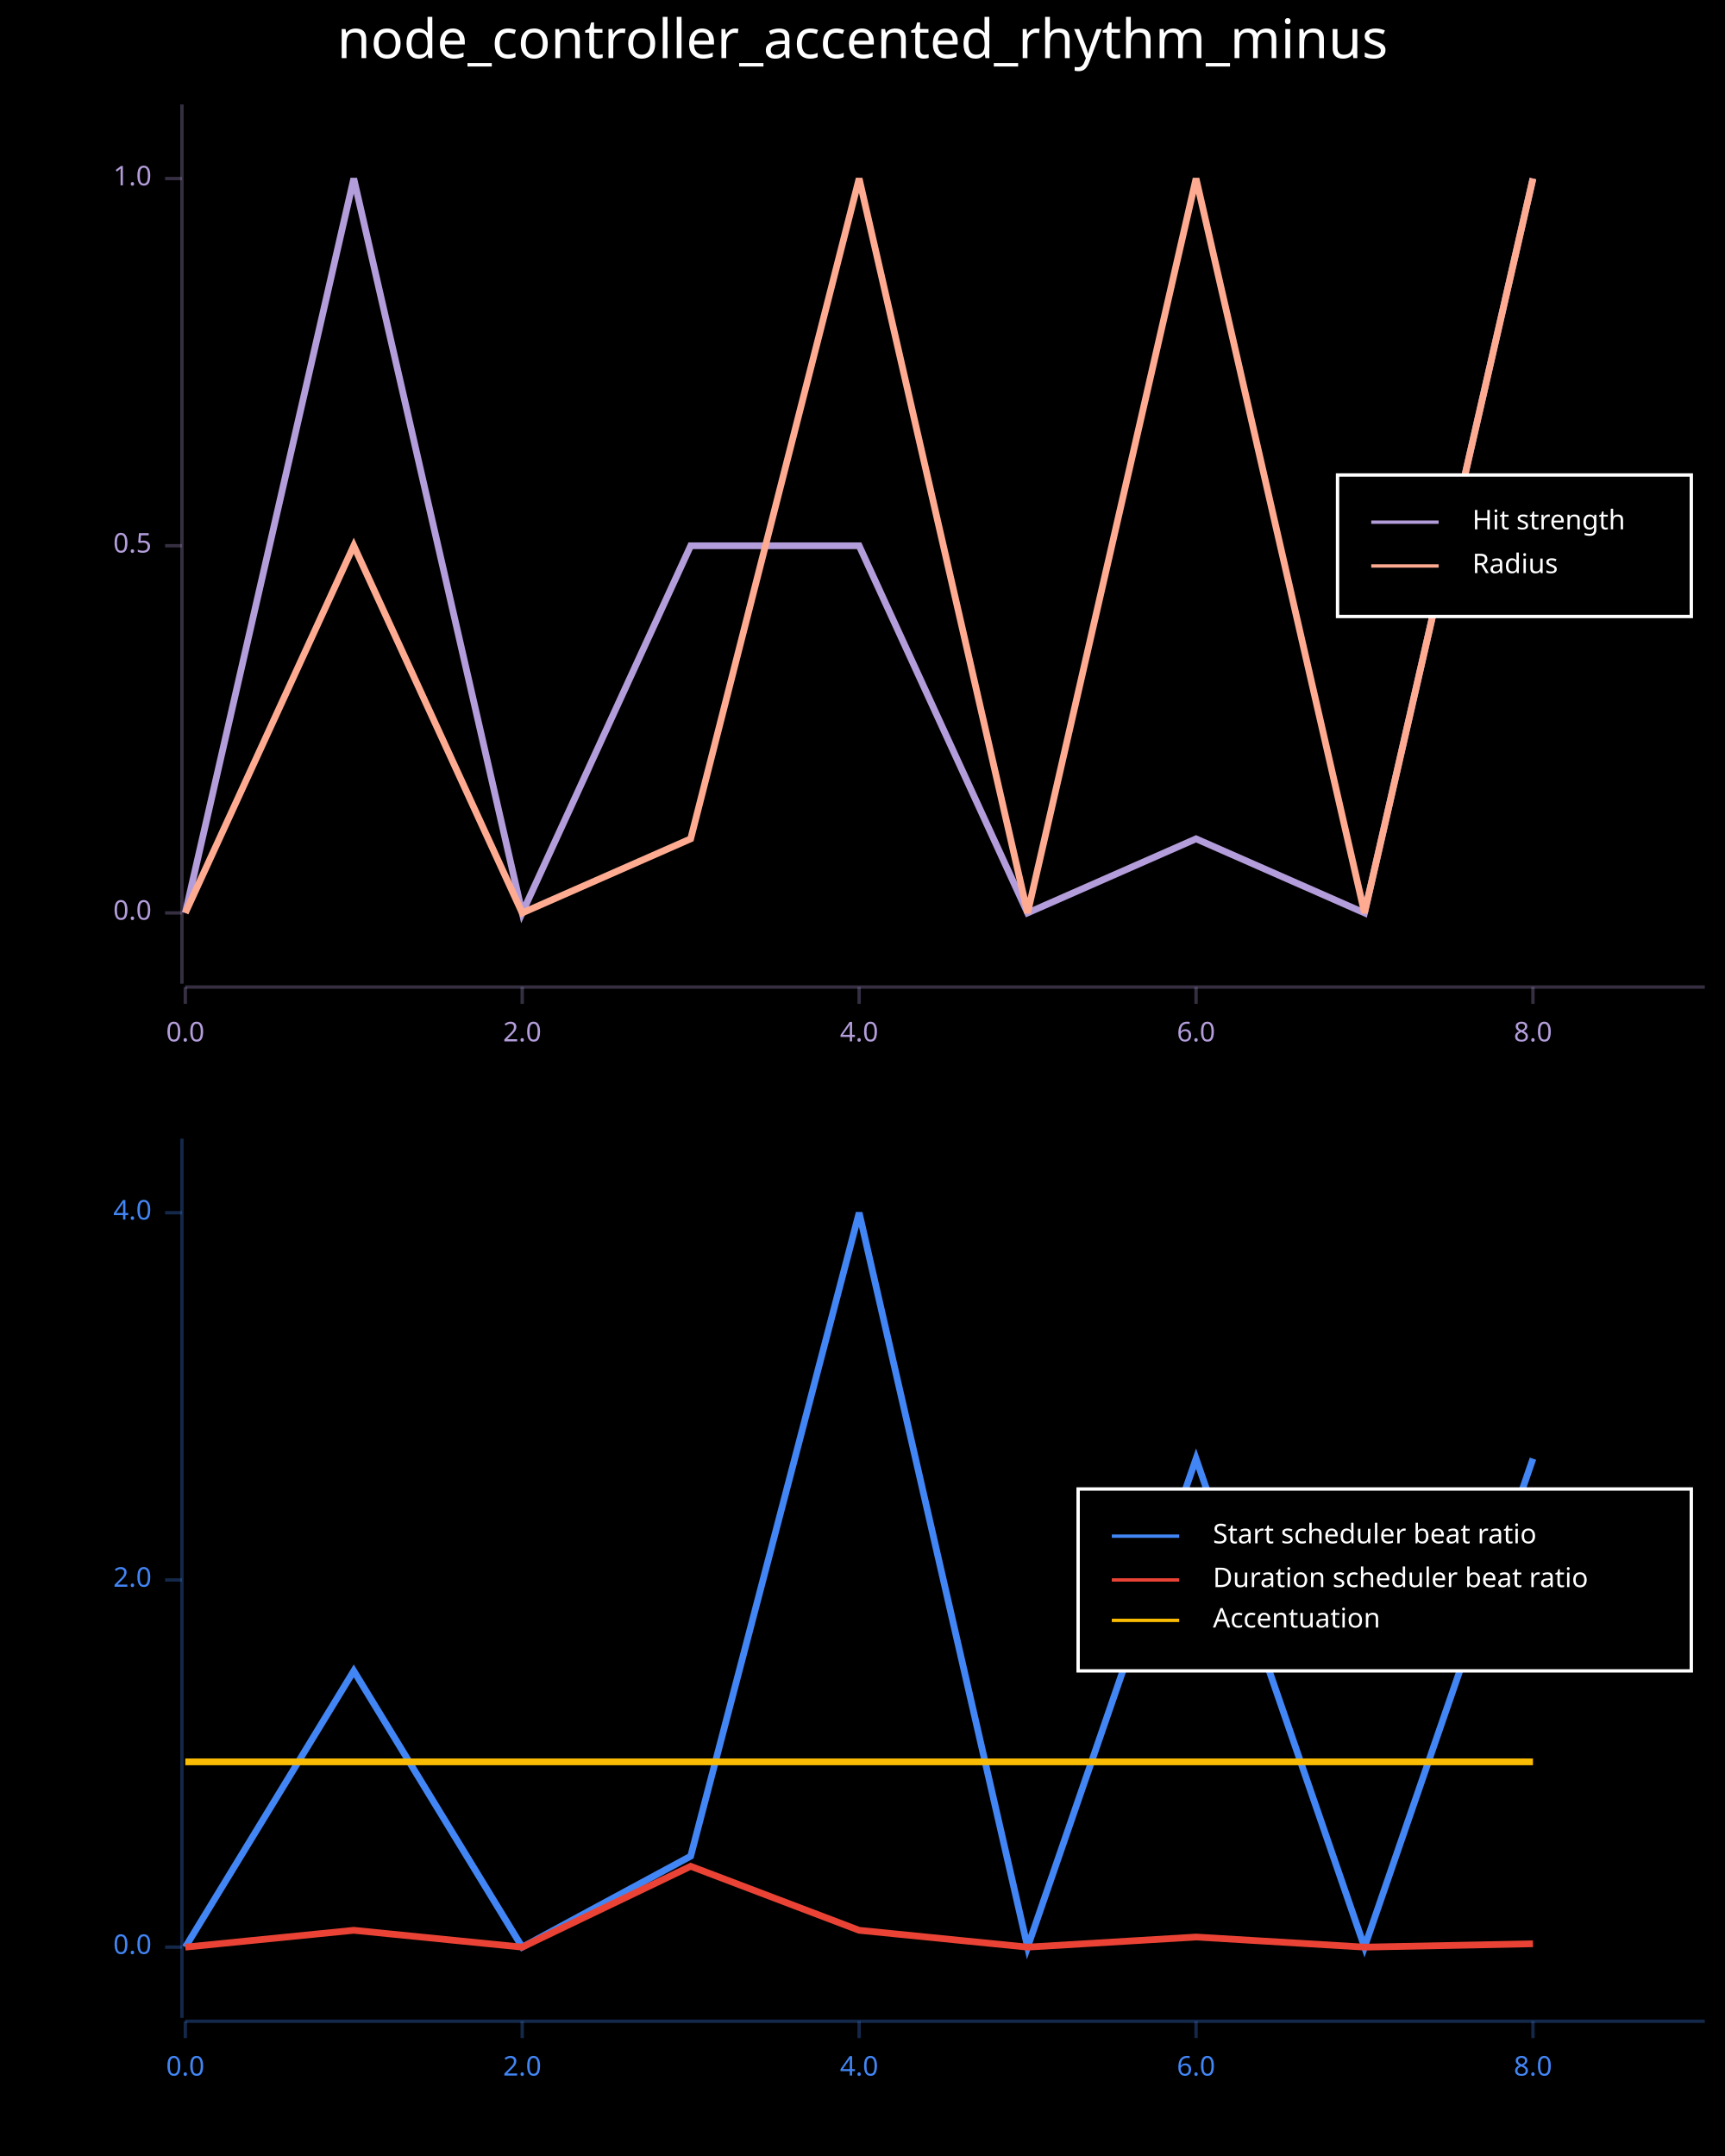
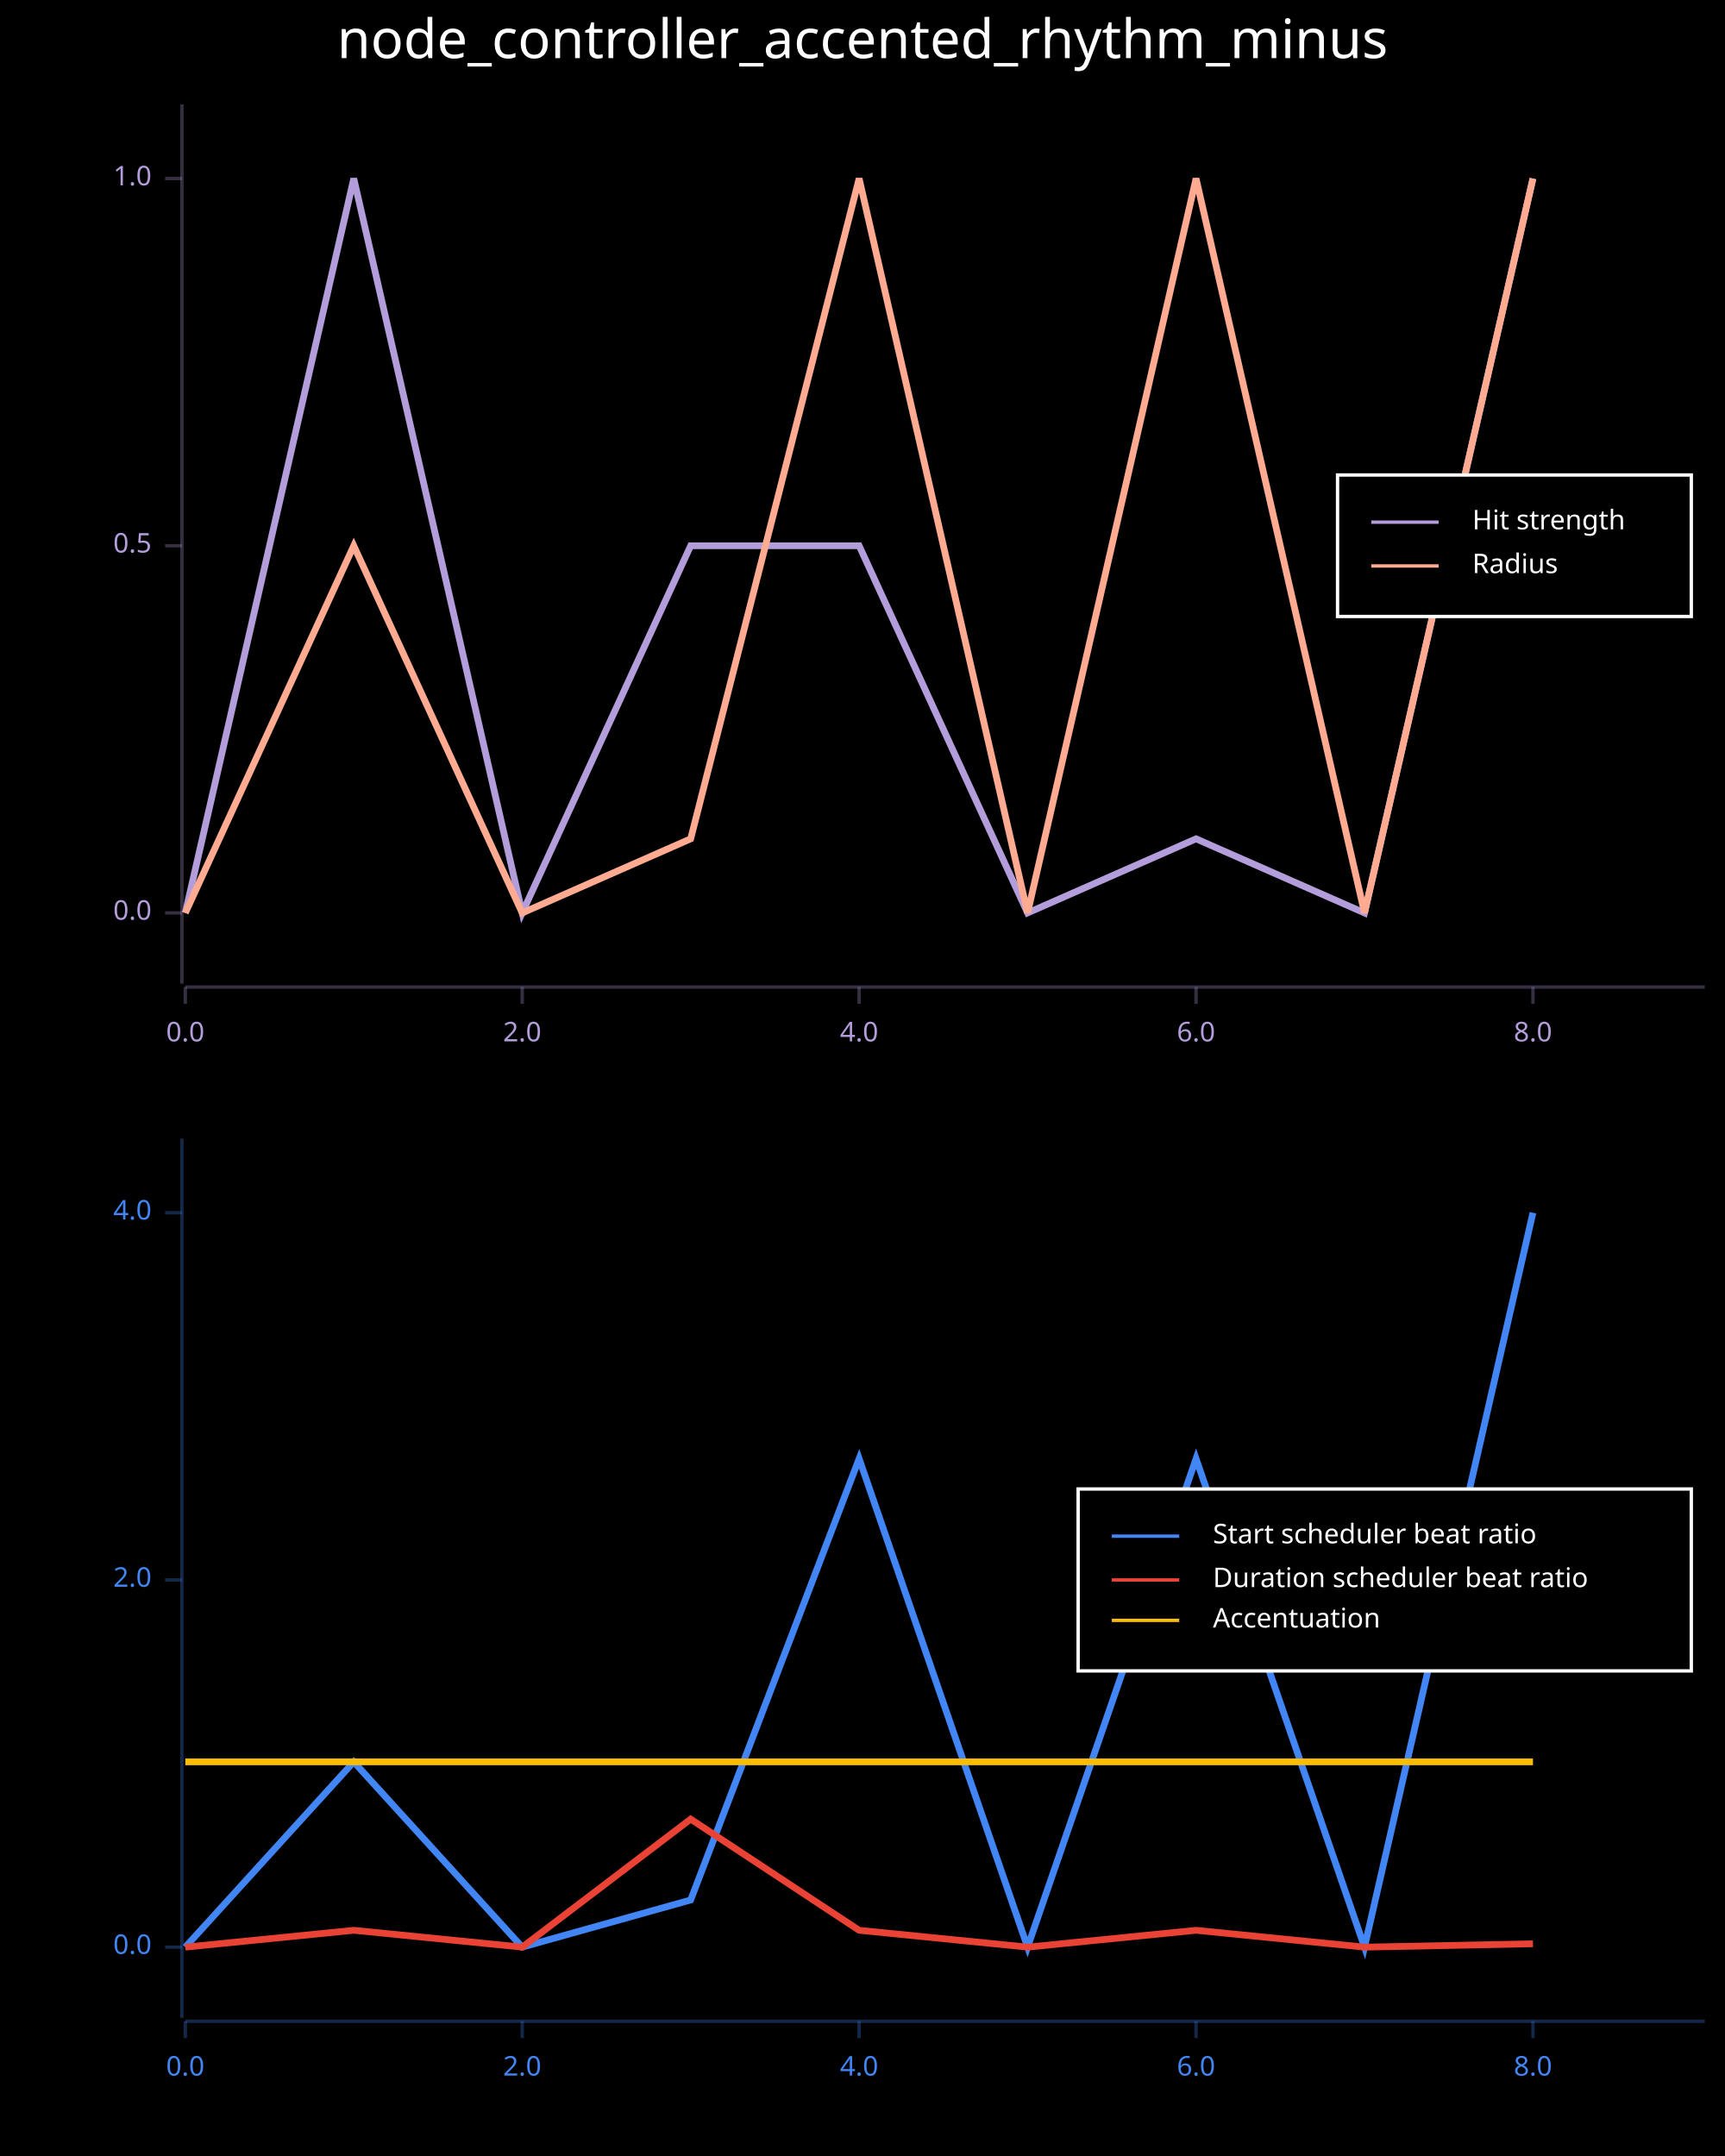
<svg xmlns="http://www.w3.org/2000/svg" width="512" height="640" viewBox="0 0 512 640">
  <rect x="0" y="0" width="512" height="640" opacity="1" fill="#000000" stroke="none" />
  <text x="256" y="5" dy="0.76em" text-anchor="middle" font-family="sans-serif" font-size="16.129" opacity="1" fill="#FFFFFF">
node_controller_accented_rhythm_minus
</text>
  <polyline fill="none" opacity="0.3" stroke="#B39DDB" stroke-width="1" points="54,31 54,292 " />
  <text x="45" y="271" dy="0.5ex" text-anchor="end" font-family="sans-serif" font-size="8.065" opacity="1" fill="#B39DDB">
0.0
</text>
  <polyline fill="none" opacity="0.3" stroke="#B39DDB" stroke-width="1" points="49,271 54,271 " />
  <text x="45" y="162" dy="0.5ex" text-anchor="end" font-family="sans-serif" font-size="8.065" opacity="1" fill="#B39DDB">
0.5
</text>
  <polyline fill="none" opacity="0.3" stroke="#B39DDB" stroke-width="1" points="49,162 54,162 " />
  <text x="45" y="53" dy="0.5ex" text-anchor="end" font-family="sans-serif" font-size="8.065" opacity="1" fill="#B39DDB">
1.0
</text>
  <polyline fill="none" opacity="0.3" stroke="#B39DDB" stroke-width="1" points="49,53 54,53 " />
  <polyline fill="none" opacity="0.3" stroke="#B39DDB" stroke-width="1" points="55,293 506,293 " />
  <text x="55" y="303" dy="0.76em" text-anchor="middle" font-family="sans-serif" font-size="8.065" opacity="1" fill="#B39DDB">
0.0
</text>
  <polyline fill="none" opacity="0.3" stroke="#B39DDB" stroke-width="1" points="55,293 55,298 " />
  <text x="155" y="303" dy="0.76em" text-anchor="middle" font-family="sans-serif" font-size="8.065" opacity="1" fill="#B39DDB">
2.0
</text>
  <polyline fill="none" opacity="0.3" stroke="#B39DDB" stroke-width="1" points="155,293 155,298 " />
  <text x="255" y="303" dy="0.76em" text-anchor="middle" font-family="sans-serif" font-size="8.065" opacity="1" fill="#B39DDB">
4.0
</text>
  <polyline fill="none" opacity="0.3" stroke="#B39DDB" stroke-width="1" points="255,293 255,298 " />
  <text x="355" y="303" dy="0.76em" text-anchor="middle" font-family="sans-serif" font-size="8.065" opacity="1" fill="#B39DDB">
6.0
</text>
  <polyline fill="none" opacity="0.3" stroke="#B39DDB" stroke-width="1" points="355,293 355,298 " />
  <text x="455" y="303" dy="0.76em" text-anchor="middle" font-family="sans-serif" font-size="8.065" opacity="1" fill="#B39DDB">
8.0
</text>
  <polyline fill="none" opacity="0.3" stroke="#B39DDB" stroke-width="1" points="455,293 455,298 " />
  <polyline fill="none" opacity="1" stroke="#B39DDB" stroke-width="2" points="55,271 105,53 155,271 205,162 255,162 305,271 355,249 405,271 455,53 " />
  <polyline fill="none" opacity="1" stroke="#FFAB91" stroke-width="2" points="55,271 105,162 155,271 205,249 255,53 305,271 355,53 405,271 455,53 " />
  <rect x="397" y="141" width="105" height="42" opacity="1" fill="#000000" stroke="none" />
  <rect x="397" y="141" width="105" height="42" opacity="1" fill="none" stroke="#FFFFFF" />
  <text x="437" y="151" dy="0.76em" text-anchor="start" font-family="sans-serif" font-size="8.065" opacity="1" fill="#FFFFFF">
Hit strength
</text>
  <text x="437" y="164" dy="0.76em" text-anchor="start" font-family="sans-serif" font-size="8.065" opacity="1" fill="#FFFFFF">
Radius
</text>
  <polyline fill="none" opacity="1" stroke="#B39DDB" stroke-width="1" points="407,155 427,155 " />
  <polyline fill="none" opacity="1" stroke="#FFAB91" stroke-width="1" points="407,168 427,168 " />
  <polyline fill="none" opacity="0.3" stroke="#4285F4" stroke-width="1" points="54,338 54,599 " />
  <text x="45" y="578" dy="0.5ex" text-anchor="end" font-family="sans-serif" font-size="8.065" opacity="1" fill="#4285F4">
0.0
</text>
  <polyline fill="none" opacity="0.3" stroke="#4285F4" stroke-width="1" points="49,578 54,578 " />
  <text x="45" y="469" dy="0.5ex" text-anchor="end" font-family="sans-serif" font-size="8.065" opacity="1" fill="#4285F4">
2.0
</text>
  <polyline fill="none" opacity="0.3" stroke="#4285F4" stroke-width="1" points="49,469 54,469 " />
  <text x="45" y="360" dy="0.5ex" text-anchor="end" font-family="sans-serif" font-size="8.065" opacity="1" fill="#4285F4">
4.0
</text>
  <polyline fill="none" opacity="0.3" stroke="#4285F4" stroke-width="1" points="49,360 54,360 " />
  <polyline fill="none" opacity="0.3" stroke="#4285F4" stroke-width="1" points="55,600 506,600 " />
  <text x="55" y="610" dy="0.76em" text-anchor="middle" font-family="sans-serif" font-size="8.065" opacity="1" fill="#4285F4">
0.0
</text>
  <polyline fill="none" opacity="0.3" stroke="#4285F4" stroke-width="1" points="55,600 55,605 " />
  <text x="155" y="610" dy="0.76em" text-anchor="middle" font-family="sans-serif" font-size="8.065" opacity="1" fill="#4285F4">
2.0
</text>
  <polyline fill="none" opacity="0.3" stroke="#4285F4" stroke-width="1" points="155,600 155,605 " />
  <text x="255" y="610" dy="0.76em" text-anchor="middle" font-family="sans-serif" font-size="8.065" opacity="1" fill="#4285F4">
4.0
</text>
  <polyline fill="none" opacity="0.3" stroke="#4285F4" stroke-width="1" points="255,600 255,605 " />
  <text x="355" y="610" dy="0.76em" text-anchor="middle" font-family="sans-serif" font-size="8.065" opacity="1" fill="#4285F4">
6.0
</text>
  <polyline fill="none" opacity="0.3" stroke="#4285F4" stroke-width="1" points="355,600 355,605 " />
  <text x="455" y="610" dy="0.76em" text-anchor="middle" font-family="sans-serif" font-size="8.065" opacity="1" fill="#4285F4">
8.0
</text>
  <polyline fill="none" opacity="0.3" stroke="#4285F4" stroke-width="1" points="455,600 455,605 " />
-   <polyline fill="none" opacity="1" stroke="#4285F4" stroke-width="2" points="55,578 105,496 155,578 205,551 255,360 305,578 355,433 405,578 455,433 " />
-   <polyline fill="none" opacity="1" stroke="#EA4335" stroke-width="2" points="55,578 105,573 155,578 205,554 255,573 305,578 355,575 405,578 455,577 " />
+   <polyline fill="none" opacity="1" stroke="#4285F4" stroke-width="2" points="55,578 105,523 155,578 205,564 255,433 305,578 355,433 405,578 455,360 " />
+   <polyline fill="none" opacity="1" stroke="#EA4335" stroke-width="2" points="55,578 105,573 155,578 205,540 255,573 305,578 355,573 405,578 455,577 " />
  <polyline fill="none" opacity="1" stroke="#FBBC04" stroke-width="2" points="55,523 105,523 155,523 205,523 255,523 305,523 355,523 405,523 455,523 " />
  <rect x="320" y="442" width="182" height="54" opacity="1" fill="#000000" stroke="none" />
  <rect x="320" y="442" width="182" height="54" opacity="1" fill="none" stroke="#FFFFFF" />
  <text x="360" y="452" dy="0.76em" text-anchor="start" font-family="sans-serif" font-size="8.065" opacity="1" fill="#FFFFFF">
Start scheduler beat ratio
</text>
  <text x="360" y="465" dy="0.76em" text-anchor="start" font-family="sans-serif" font-size="8.065" opacity="1" fill="#FFFFFF">
Duration scheduler beat ratio
</text>
  <text x="360" y="477" dy="0.76em" text-anchor="start" font-family="sans-serif" font-size="8.065" opacity="1" fill="#FFFFFF">
Accentuation
</text>
  <polyline fill="none" opacity="1" stroke="#4285F4" stroke-width="1" points="330,456 350,456 " />
  <polyline fill="none" opacity="1" stroke="#EA4335" stroke-width="1" points="330,469 350,469 " />
  <polyline fill="none" opacity="1" stroke="#FBBC04" stroke-width="1" points="330,481 350,481 " />
</svg>
